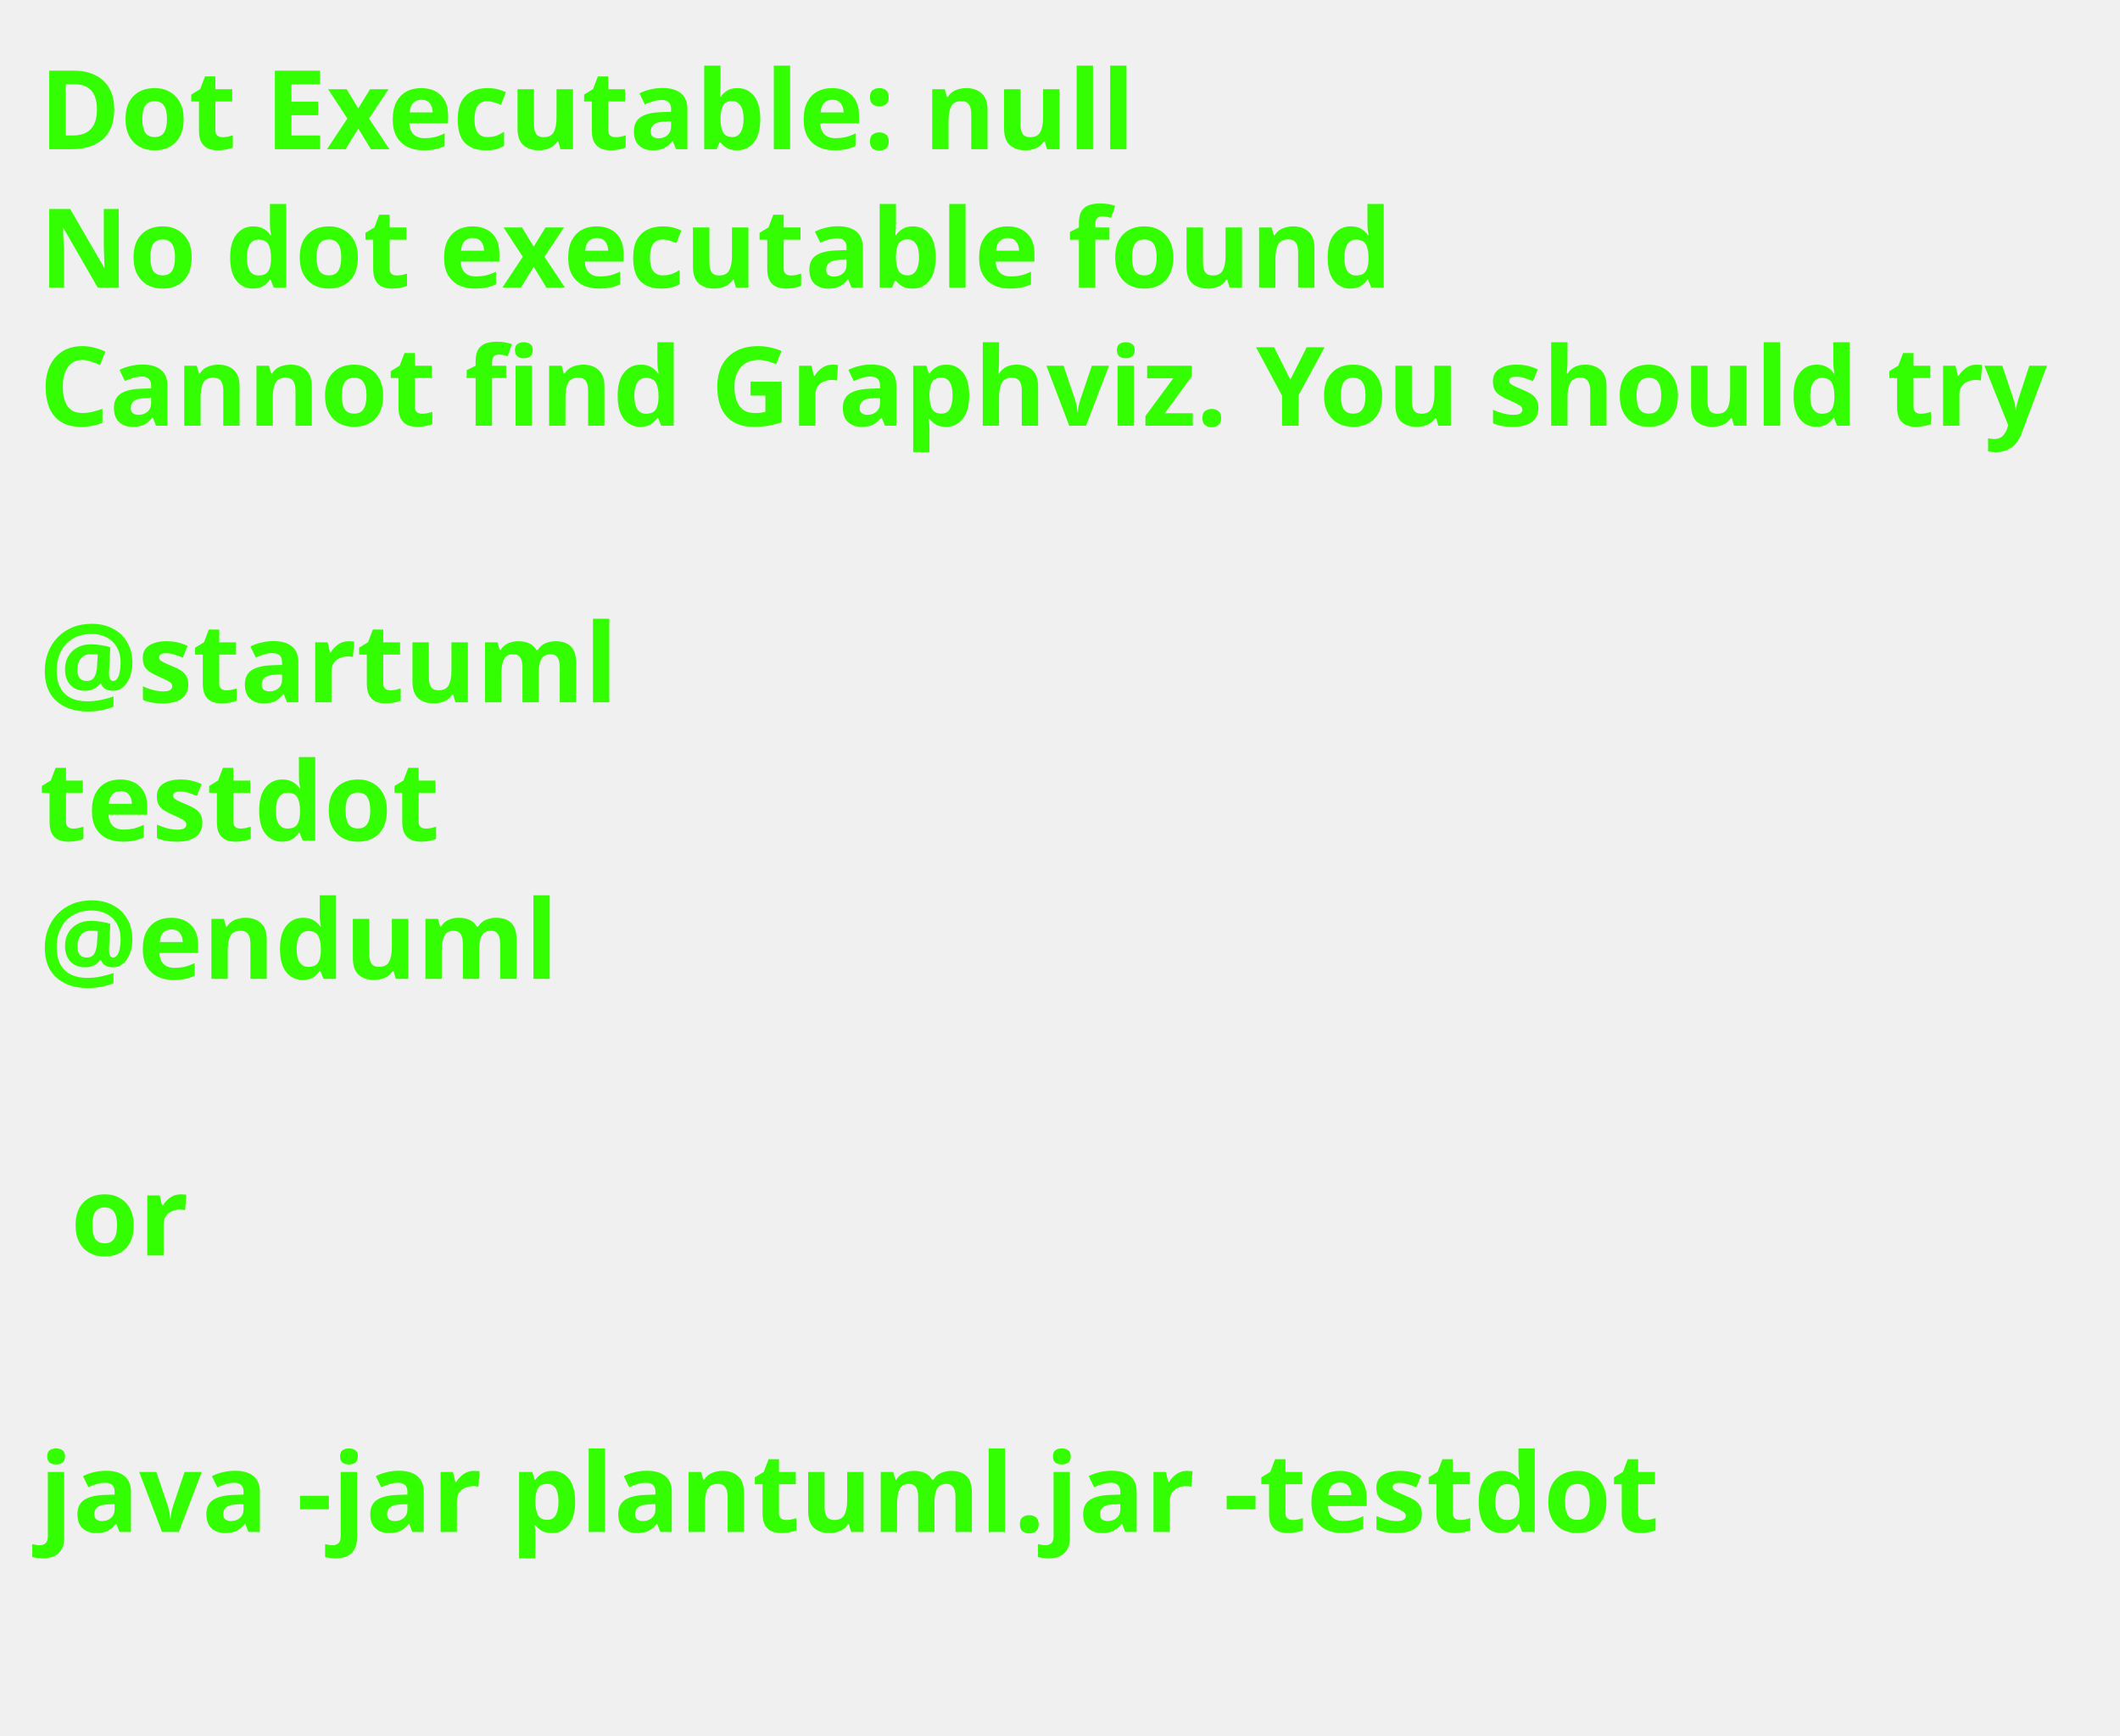
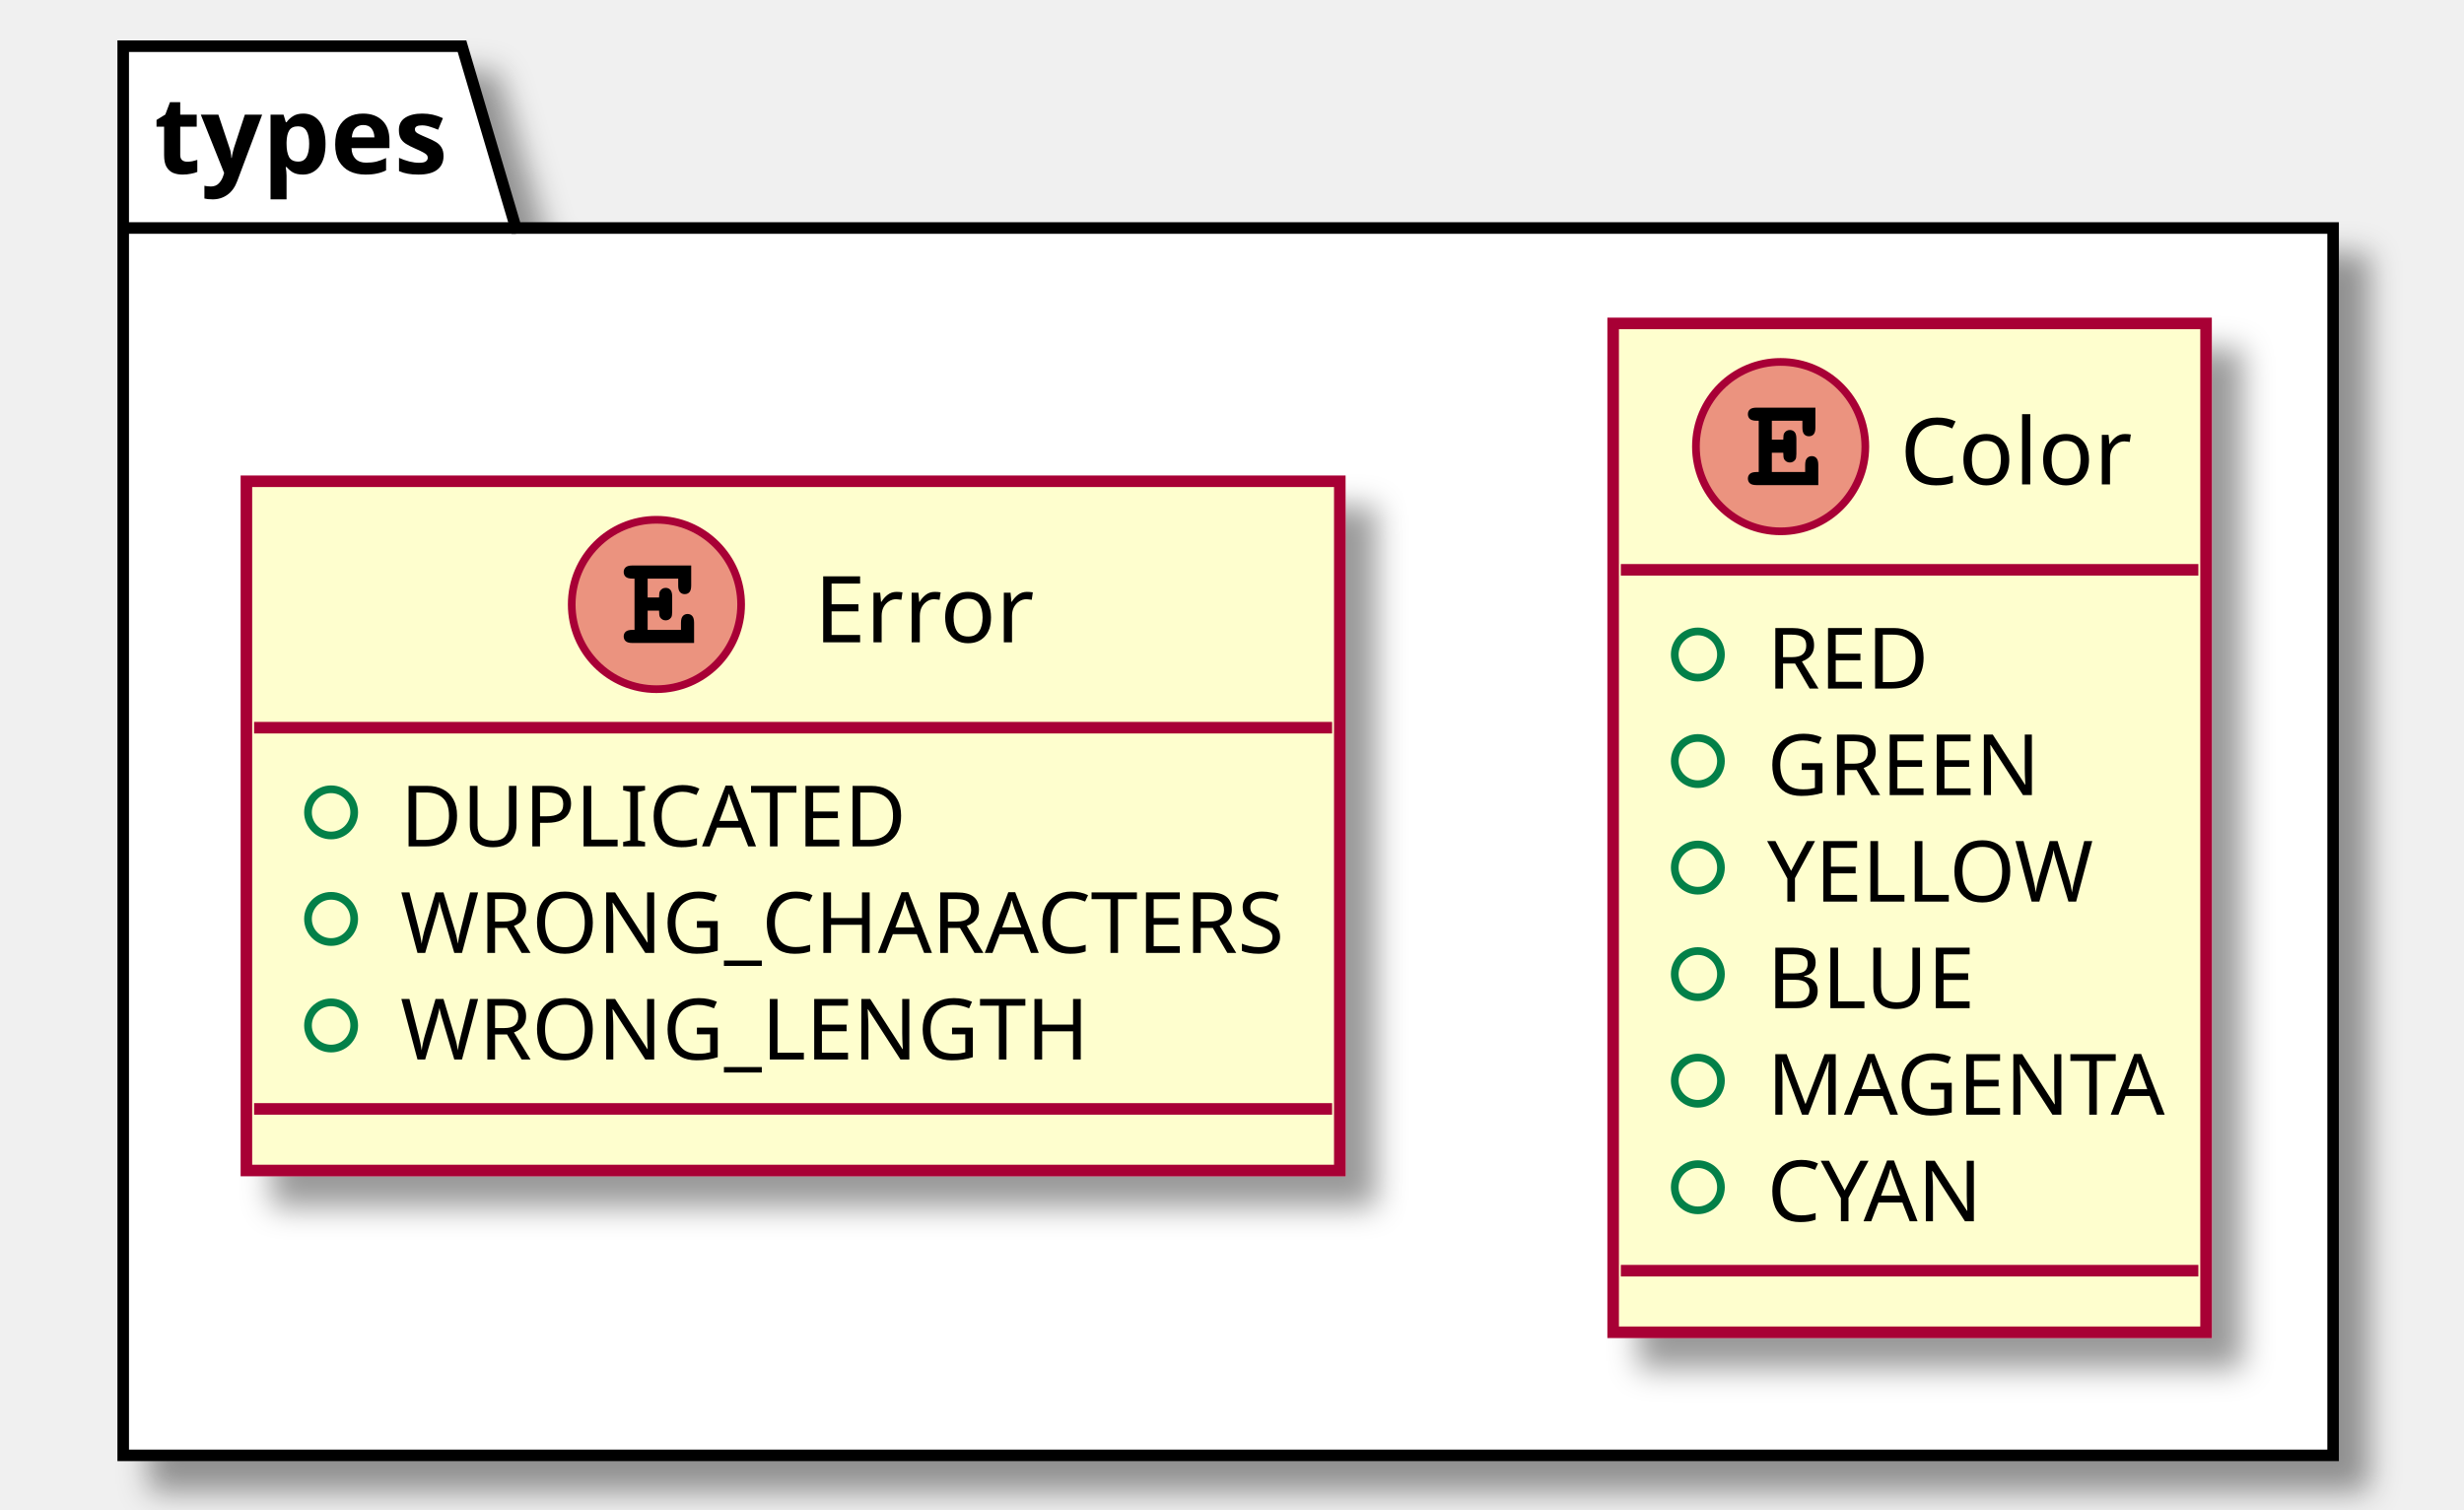
- <svg xmlns="http://www.w3.org/2000/svg" contentScriptType="application/ecmascript" contentStyleType="text/css" height="221px" preserveAspectRatio="none" style="width:270px;height:221px;background:#000000;" version="1.1" viewBox="0 0 270 221" width="270px" zoomAndPan="magnify">
-   <defs />
+ <svg xmlns="http://www.w3.org/2000/svg" contentScriptType="application/ecmascript" contentStyleType="text/css" height="196px" preserveAspectRatio="none" style="width:320px;height:196px;" version="1.1" viewBox="0 0 320 196" width="320px" zoomAndPan="magnify">
+   <defs>
+     <filter height="300%" id="f1r9815sd1l6gr" width="300%" x="-1" y="-1">
+       <feGaussianBlur result="blurOut" stdDeviation="2.0" />
+       <feColorMatrix in="blurOut" result="blurOut2" type="matrix" values="0 0 0 0 0 0 0 0 0 0 0 0 0 0 0 0 0 0 .4 0" />
+       <feOffset dx="4.0" dy="4.0" in="blurOut2" result="blurOut3" />
+       <feBlend in="SourceGraphic" in2="blurOut3" mode="normal" />
+     </filter>
+   </defs>
  <g>
-     <text fill="#33FF02" font-family="sans-serif" font-size="14" font-weight="bold" lengthAdjust="spacing" textLength="140" x="5" y="19">Dot Executable: null</text>
-     <text fill="#33FF02" font-family="sans-serif" font-size="14" font-weight="bold" lengthAdjust="spacing" textLength="173" x="5" y="36.609">No dot executable found</text>
-     <text fill="#33FF02" font-family="sans-serif" font-size="14" font-weight="bold" lengthAdjust="spacing" textLength="258" x="5" y="54.219">Cannot find Graphviz. You should try</text>
-     <text fill="#33FF02" font-family="sans-serif" font-size="14" font-weight="bold" lengthAdjust="spacing" textLength="0" x="9" y="71.828" />
-     <text fill="#33FF02" font-family="sans-serif" font-size="14" font-weight="bold" lengthAdjust="spacing" textLength="71" x="5" y="89.438">@startuml</text>
-     <text fill="#33FF02" font-family="sans-serif" font-size="14" font-weight="bold" lengthAdjust="spacing" textLength="50" x="5" y="107.047">testdot</text>
-     <text fill="#33FF02" font-family="sans-serif" font-size="14" font-weight="bold" lengthAdjust="spacing" textLength="66" x="5" y="124.656">@enduml</text>
-     <text fill="#33FF02" font-family="sans-serif" font-size="14" font-weight="bold" lengthAdjust="spacing" textLength="0" x="9" y="142.266" />
-     <text fill="#33FF02" font-family="sans-serif" font-size="14" font-weight="bold" lengthAdjust="spacing" textLength="15" x="9" y="159.875">or</text>
-     <text fill="#33FF02" font-family="sans-serif" font-size="14" font-weight="bold" lengthAdjust="spacing" textLength="0" x="9" y="177.484" />
-     <text fill="#33FF02" font-family="sans-serif" font-size="14" font-weight="bold" lengthAdjust="spacing" textLength="201" x="5" y="195.094">java -jar plantuml.jar -testdot</text>
-     <text fill="#33FF02" font-family="sans-serif" font-size="14" font-weight="bold" lengthAdjust="spacing" textLength="0" x="9" y="212.703" />
+     <polygon fill="#FFFFFF" filter="url(#f1r9815sd1l6gr)" points="16,6,60,6,67,29.609,303,29.609,303,189,16,189,16,6" style="stroke:#000000;stroke-width:1.5;" />
+     <line style="stroke:#000000;stroke-width:1.5;" x1="16" x2="67" y1="29.609" y2="29.609" />
+     <text fill="#000000" font-family="sans-serif" font-size="14" font-weight="bold" lengthAdjust="spacing" textLength="38" x="20" y="22.533">types</text>
+     <rect codeLine="2" fill="#FEFECE" filter="url(#f1r9815sd1l6gr)" height="131.016" id="Color" style="stroke:#A80036;stroke-width:1.5;" width="77" x="209.5" y="42" />
+     <ellipse cx="231.25" cy="58" fill="#EB937F" rx="11" ry="11" style="stroke:#A80036;stroke-width:1.0;" />
+     <path d="M230.109,58.797 L230.109,61.297 L234.438,61.297 L234.438,60.375 Q234.438,59.766 234.68,59.5 Q234.922,59.234 235.297,59.234 Q235.672,59.234 235.906,59.5 Q236.141,59.766 236.141,60.375 L236.141,63 L228.141,63 Q227.516,63 227.258,62.766 Q227,62.531 227,62.141 Q227,61.766 227.266,61.531 Q227.531,61.297 228.141,61.297 L228.406,61.297 L228.406,54.641 L228.141,54.641 Q227.516,54.641 227.258,54.406 Q227,54.172 227,53.781 Q227,53.406 227.258,53.172 Q227.516,52.938 228.141,52.938 L235.766,52.938 L235.766,55.531 Q235.766,56.141 235.539,56.398 Q235.312,56.656 234.922,56.656 Q234.547,56.656 234.312,56.398 Q234.078,56.141 234.078,55.531 L234.078,54.641 L230.109,54.641 L230.109,57.094 L231.594,57.094 Q231.594,56.438 231.719,56.25 Q231.984,55.844 232.453,55.844 Q232.828,55.844 233.062,56.102 Q233.297,56.359 233.297,56.969 L233.297,58.938 Q233.297,59.484 233.172,59.672 Q232.906,60.062 232.453,60.062 Q231.984,60.062 231.719,59.656 Q231.594,59.469 231.594,58.797 L230.109,58.797 Z " fill="#000000" />
+     <text fill="#000000" font-family="sans-serif" font-size="12" lengthAdjust="spacing" textLength="30" x="246.75" y="62.91">Color</text>
+     <line style="stroke:#A80036;stroke-width:1.5;" x1="210.5" x2="285.5" y1="74" y2="74" />
+     <ellipse cx="220.5" cy="85" fill="none" rx="3" ry="3" style="stroke:#038048;stroke-width:1.0;" />
+     <text fill="#000000" font-family="sans-serif" font-size="11" lengthAdjust="spacing" textLength="20" x="229.5" y="89.419">RED</text>
+     <ellipse cx="220.5" cy="98.836" fill="none" rx="3" ry="3" style="stroke:#038048;stroke-width:1.0;" />
+     <text fill="#000000" font-family="sans-serif" font-size="11" lengthAdjust="spacing" textLength="34" x="229.5" y="103.255">GREEN</text>
+     <ellipse cx="220.5" cy="112.672" fill="none" rx="3" ry="3" style="stroke:#038048;stroke-width:1.0;" />
+     <text fill="#000000" font-family="sans-serif" font-size="11" lengthAdjust="spacing" textLength="44" x="229.5" y="117.091">YELLOW</text>
+     <ellipse cx="220.5" cy="126.508" fill="none" rx="3" ry="3" style="stroke:#038048;stroke-width:1.0;" />
+     <text fill="#000000" font-family="sans-serif" font-size="11" lengthAdjust="spacing" textLength="26" x="229.5" y="130.927">BLUE</text>
+     <ellipse cx="220.5" cy="140.344" fill="none" rx="3" ry="3" style="stroke:#038048;stroke-width:1.0;" />
+     <text fill="#000000" font-family="sans-serif" font-size="11" lengthAdjust="spacing" textLength="51" x="229.5" y="144.763">MAGENTA</text>
+     <ellipse cx="220.5" cy="154.18" fill="none" rx="3" ry="3" style="stroke:#038048;stroke-width:1.0;" />
+     <text fill="#000000" font-family="sans-serif" font-size="11" lengthAdjust="spacing" textLength="30" x="229.5" y="158.599">CYAN</text>
+     <line style="stroke:#A80036;stroke-width:1.5;" x1="210.5" x2="285.5" y1="165.016" y2="165.016" />
+     <rect codeLine="11" fill="#FEFECE" filter="url(#f1r9815sd1l6gr)" height="89.508" id="Error" style="stroke:#A80036;stroke-width:1.5;" width="142" x="32" y="62.5" />
+     <ellipse cx="85.25" cy="78.5" fill="#EB937F" rx="11" ry="11" style="stroke:#A80036;stroke-width:1.0;" />
+     <path d="M84.109,79.297 L84.109,81.797 L88.438,81.797 L88.438,80.875 Q88.438,80.266 88.68,80 Q88.922,79.734 89.297,79.734 Q89.672,79.734 89.906,80 Q90.141,80.266 90.141,80.875 L90.141,83.5 L82.141,83.5 Q81.516,83.5 81.258,83.266 Q81,83.031 81,82.641 Q81,82.266 81.266,82.031 Q81.531,81.797 82.141,81.797 L82.406,81.797 L82.406,75.141 L82.141,75.141 Q81.516,75.141 81.258,74.906 Q81,74.672 81,74.281 Q81,73.906 81.258,73.672 Q81.516,73.438 82.141,73.438 L89.766,73.438 L89.766,76.031 Q89.766,76.641 89.539,76.898 Q89.312,77.156 88.922,77.156 Q88.547,77.156 88.312,76.898 Q88.078,76.641 88.078,76.031 L88.078,75.141 L84.109,75.141 L84.109,77.594 L85.594,77.594 Q85.594,76.938 85.719,76.75 Q85.984,76.344 86.453,76.344 Q86.828,76.344 87.062,76.602 Q87.297,76.859 87.297,77.469 L87.297,79.438 Q87.297,79.984 87.172,80.172 Q86.906,80.562 86.453,80.562 Q85.984,80.562 85.719,80.156 Q85.594,79.969 85.594,79.297 L84.109,79.297 Z " fill="#000000" />
+     <text fill="#000000" font-family="sans-serif" font-size="12" lengthAdjust="spacing" textLength="27" x="105.75" y="83.41">Error</text>
+     <line style="stroke:#A80036;stroke-width:1.5;" x1="33" x2="173" y1="94.5" y2="94.5" />
+     <ellipse cx="43" cy="105.5" fill="none" rx="3" ry="3" style="stroke:#038048;stroke-width:1.0;" />
+     <text fill="#000000" font-family="sans-serif" font-size="11" lengthAdjust="spacing" textLength="62" x="52" y="109.919">DUPLICATED</text>
+     <ellipse cx="43" cy="119.336" fill="none" rx="3" ry="3" style="stroke:#038048;stroke-width:1.0;" />
+     <text fill="#000000" font-family="sans-serif" font-size="11" lengthAdjust="spacing" textLength="116" x="52" y="123.755">WRONG_CHARACTERS</text>
+     <ellipse cx="43" cy="133.172" fill="none" rx="3" ry="3" style="stroke:#038048;stroke-width:1.0;" />
+     <text fill="#000000" font-family="sans-serif" font-size="11" lengthAdjust="spacing" textLength="86" x="52" y="137.591">WRONG_LENGTH</text>
+     <line style="stroke:#A80036;stroke-width:1.5;" x1="33" x2="173" y1="144.008" y2="144.008" />
  </g>
</svg>
